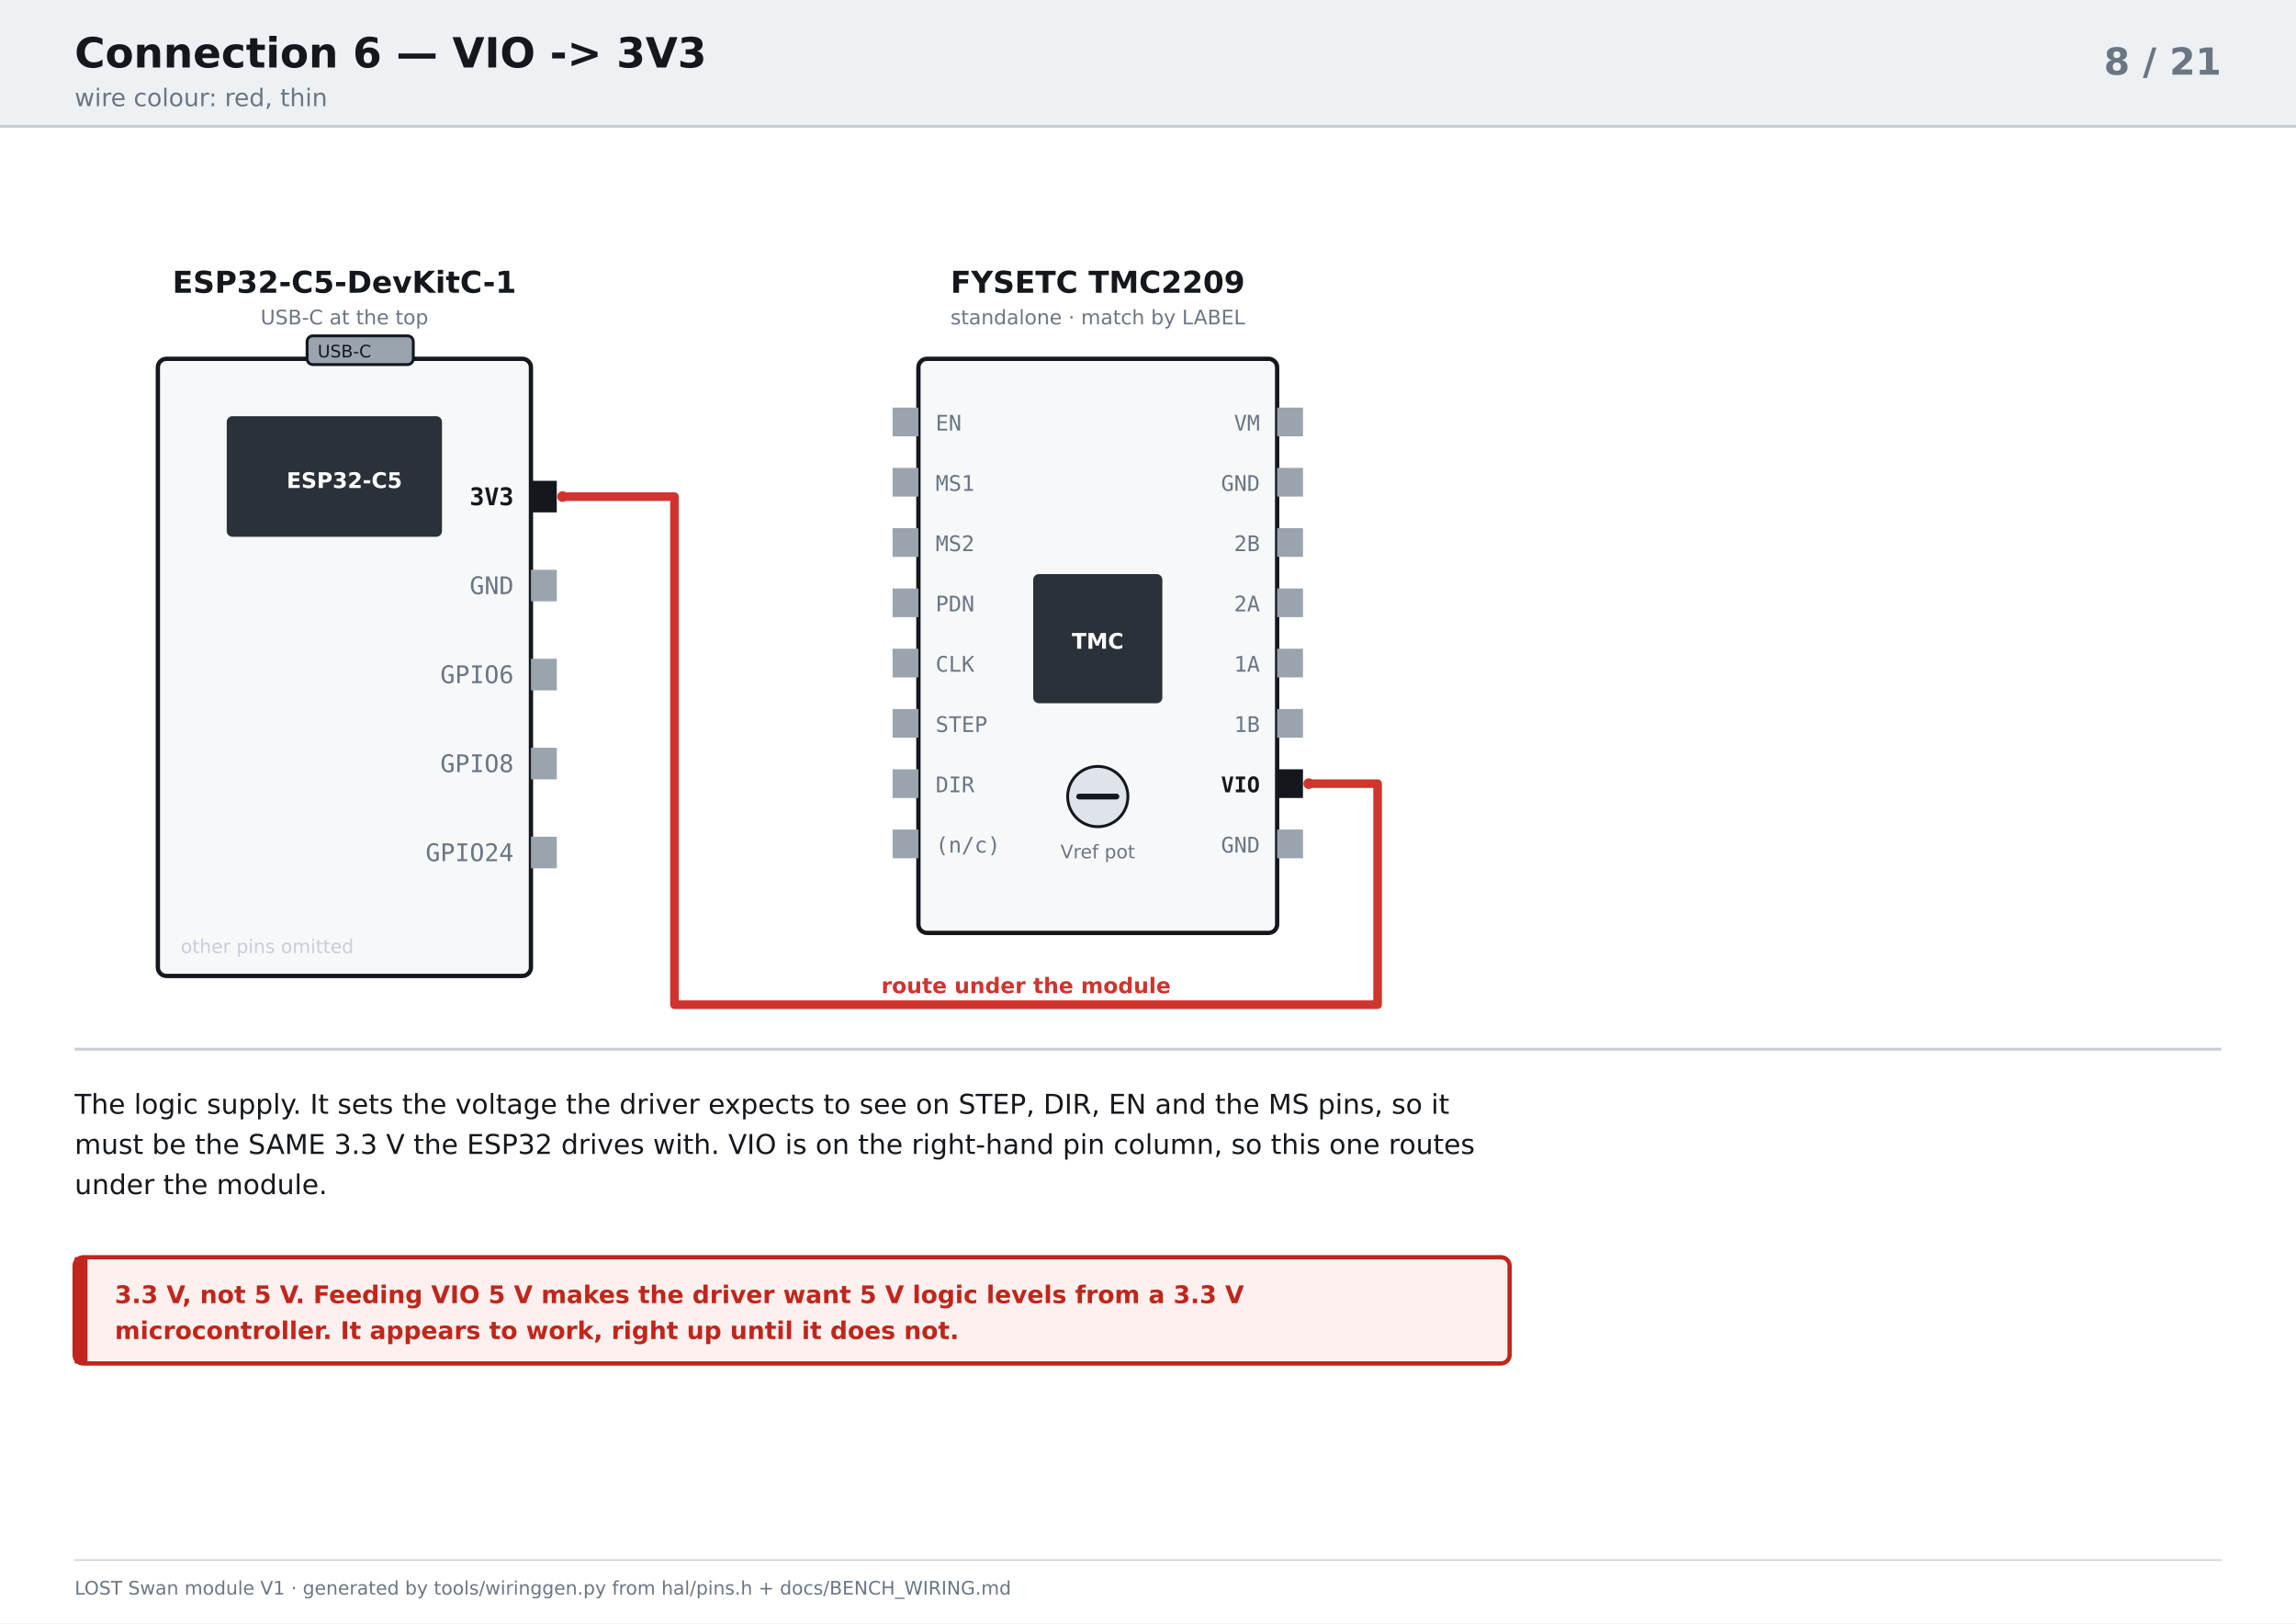
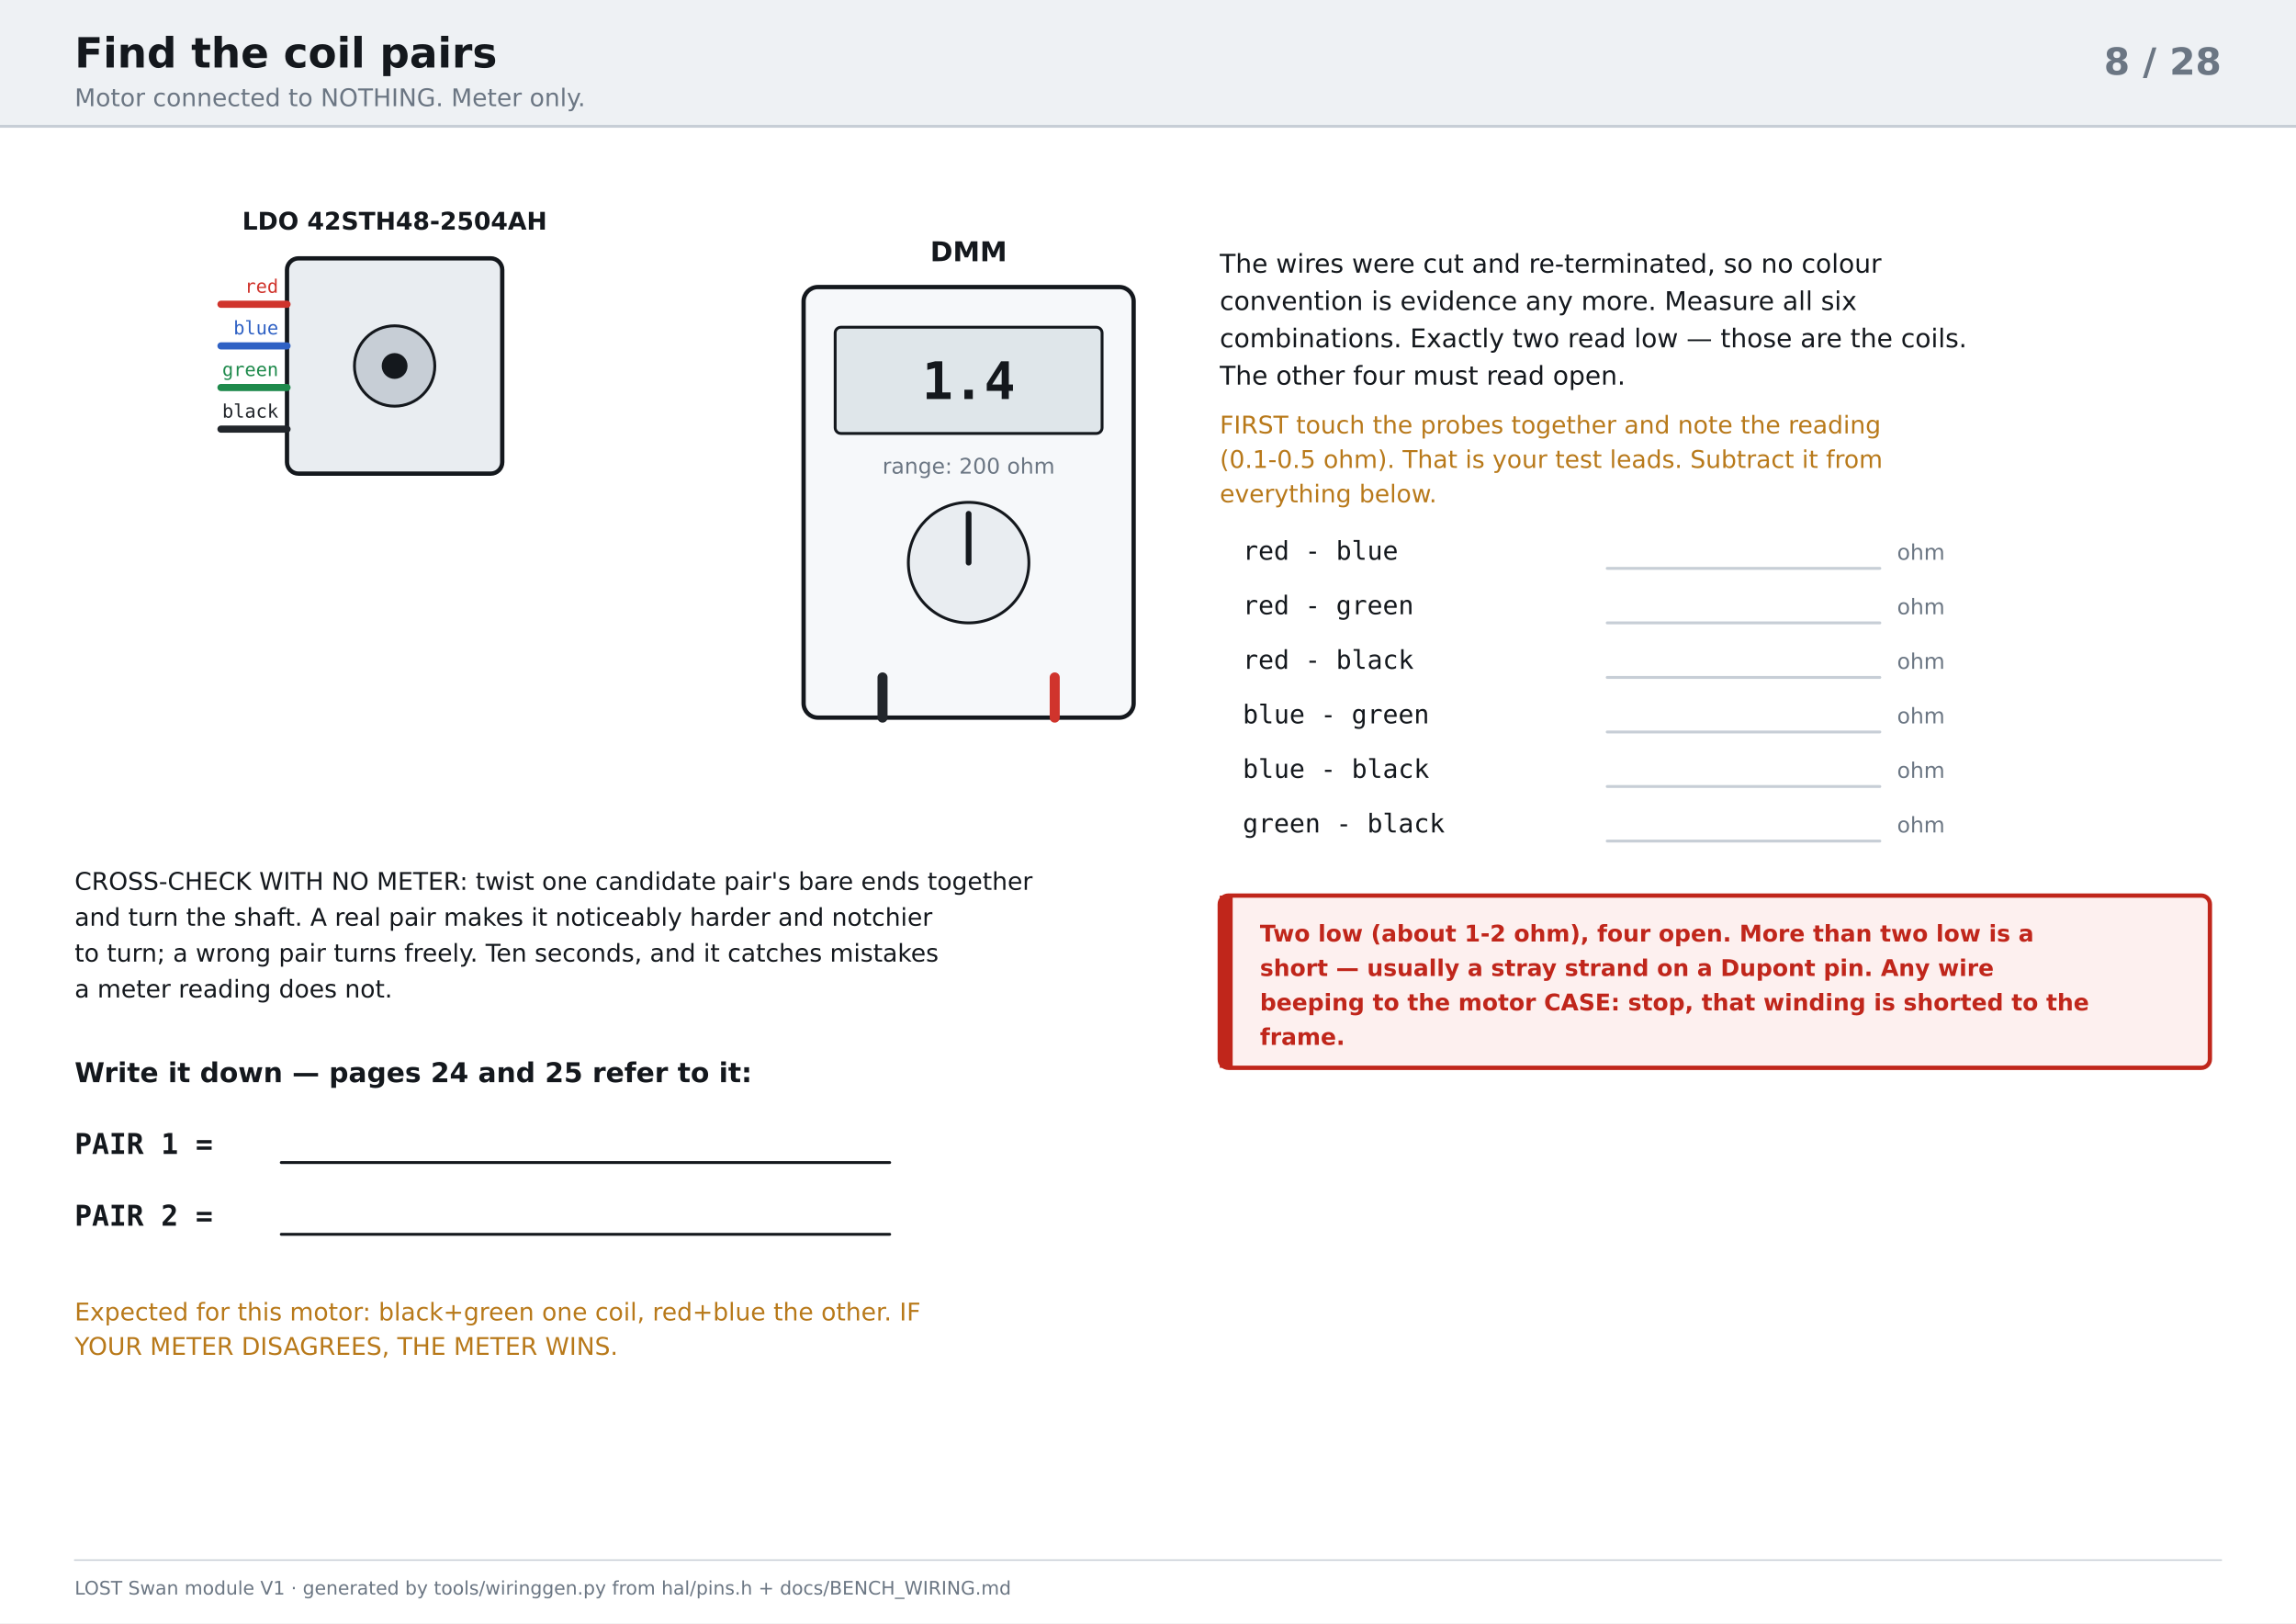
<svg xmlns="http://www.w3.org/2000/svg" width="1600" height="1131" viewBox="0 0 1600 1131">
  <rect width="1600" height="1131" fill="#ffffff" />
  <rect x="0" y="0" width="1600" height="88" fill="#eef1f4" />
  <line x1="0" y1="88" x2="1600" y2="88" stroke="#c7ced6" stroke-width="2" />
-   <text x="52" y="47" font-family="DejaVu Sans, Verdana, Geneva, sans-serif" font-size="29" fill="#14181d" text-anchor="start" font-weight="bold">Connection 6  —  VIO  -&gt;  3V3</text>
-   <text x="52" y="74" font-family="DejaVu Sans, Verdana, Geneva, sans-serif" font-size="17" fill="#6b7683" text-anchor="start" font-weight="normal">wire colour: red, thin</text>
-   <text x="1548" y="52" font-family="DejaVu Sans, Verdana, Geneva, sans-serif" font-size="26" fill="#6b7683" text-anchor="end" font-weight="bold">8 / 21</text>
-   <rect x="640" y="250" width="250" height="400" rx="6" fill="#f6f8fa" stroke="#14181d" stroke-width="3" />
-   <text x="765" y="204" font-family="DejaVu Sans, Verdana, Geneva, sans-serif" font-size="21" fill="#14181d" text-anchor="middle" font-weight="bold">FYSETC TMC2209</text>
-   <text x="765" y="226" font-family="DejaVu Sans, Verdana, Geneva, sans-serif" font-size="14" fill="#6b7683" text-anchor="middle" font-weight="normal">standalone  ·  match by LABEL</text>
-   <rect x="720" y="400" width="90" height="90" rx="4" fill="#2b3138" stroke="none" stroke-width="2" />
-   <text x="765" y="452" font-family="DejaVu Sans, Verdana, Geneva, sans-serif" font-size="15" fill="#ffffff" text-anchor="middle" font-weight="bold">TMC</text>
-   <circle cx="765" cy="555" r="21" fill="#dfe4ea" stroke="#14181d" stroke-width="2" />
-   <line x1="752" y1="555" x2="778" y2="555" stroke="#14181d" stroke-width="4" stroke-linecap="round" />
-   <text x="765" y="598" font-family="DejaVu Sans, Verdana, Geneva, sans-serif" font-size="13" fill="#6b7683" text-anchor="middle" font-weight="normal">Vref pot</text>
-   <rect x="622" y="284" width="18" height="20" rx="0" fill="#9aa4ae" stroke="none" stroke-width="2" />
-   <text x="652" y="300" font-family="DejaVu Sans Mono, Consolas, monospace" font-size="15" fill="#6b7683" text-anchor="start" font-weight="normal">EN</text>
-   <rect x="622" y="326" width="18" height="20" rx="0" fill="#9aa4ae" stroke="none" stroke-width="2" />
-   <text x="652" y="342" font-family="DejaVu Sans Mono, Consolas, monospace" font-size="15" fill="#6b7683" text-anchor="start" font-weight="normal">MS1</text>
-   <rect x="622" y="368" width="18" height="20" rx="0" fill="#9aa4ae" stroke="none" stroke-width="2" />
-   <text x="652" y="384" font-family="DejaVu Sans Mono, Consolas, monospace" font-size="15" fill="#6b7683" text-anchor="start" font-weight="normal">MS2</text>
-   <rect x="622" y="410" width="18" height="20" rx="0" fill="#9aa4ae" stroke="none" stroke-width="2" />
-   <text x="652" y="426" font-family="DejaVu Sans Mono, Consolas, monospace" font-size="15" fill="#6b7683" text-anchor="start" font-weight="normal">PDN</text>
-   <rect x="622" y="452" width="18" height="20" rx="0" fill="#9aa4ae" stroke="none" stroke-width="2" />
-   <text x="652" y="468" font-family="DejaVu Sans Mono, Consolas, monospace" font-size="15" fill="#6b7683" text-anchor="start" font-weight="normal">CLK</text>
-   <rect x="622" y="494" width="18" height="20" rx="0" fill="#9aa4ae" stroke="none" stroke-width="2" />
-   <text x="652" y="510" font-family="DejaVu Sans Mono, Consolas, monospace" font-size="15" fill="#6b7683" text-anchor="start" font-weight="normal">STEP</text>
-   <rect x="622" y="536" width="18" height="20" rx="0" fill="#9aa4ae" stroke="none" stroke-width="2" />
-   <text x="652" y="552" font-family="DejaVu Sans Mono, Consolas, monospace" font-size="15" fill="#6b7683" text-anchor="start" font-weight="normal">DIR</text>
-   <rect x="622" y="578" width="18" height="20" rx="0" fill="#9aa4ae" stroke="none" stroke-width="2" />
-   <text x="652" y="594" font-family="DejaVu Sans Mono, Consolas, monospace" font-size="15" fill="#6b7683" text-anchor="start" font-weight="normal">(n/c)</text>
-   <rect x="890" y="284" width="18" height="20" rx="0" fill="#9aa4ae" stroke="none" stroke-width="2" />
-   <text x="878" y="300" font-family="DejaVu Sans Mono, Consolas, monospace" font-size="15" fill="#6b7683" text-anchor="end" font-weight="normal">VM</text>
-   <rect x="890" y="326" width="18" height="20" rx="0" fill="#9aa4ae" stroke="none" stroke-width="2" />
-   <text x="878" y="342" font-family="DejaVu Sans Mono, Consolas, monospace" font-size="15" fill="#6b7683" text-anchor="end" font-weight="normal">GND</text>
-   <rect x="890" y="368" width="18" height="20" rx="0" fill="#9aa4ae" stroke="none" stroke-width="2" />
-   <text x="878" y="384" font-family="DejaVu Sans Mono, Consolas, monospace" font-size="15" fill="#6b7683" text-anchor="end" font-weight="normal">2B</text>
-   <rect x="890" y="410" width="18" height="20" rx="0" fill="#9aa4ae" stroke="none" stroke-width="2" />
-   <text x="878" y="426" font-family="DejaVu Sans Mono, Consolas, monospace" font-size="15" fill="#6b7683" text-anchor="end" font-weight="normal">2A</text>
-   <rect x="890" y="452" width="18" height="20" rx="0" fill="#9aa4ae" stroke="none" stroke-width="2" />
-   <text x="878" y="468" font-family="DejaVu Sans Mono, Consolas, monospace" font-size="15" fill="#6b7683" text-anchor="end" font-weight="normal">1A</text>
-   <rect x="890" y="494" width="18" height="20" rx="0" fill="#9aa4ae" stroke="none" stroke-width="2" />
-   <text x="878" y="510" font-family="DejaVu Sans Mono, Consolas, monospace" font-size="15" fill="#6b7683" text-anchor="end" font-weight="normal">1B</text>
-   <rect x="890" y="536" width="18" height="20" rx="0" fill="#14181d" stroke="none" stroke-width="2" />
-   <text x="878" y="552" font-family="DejaVu Sans Mono, Consolas, monospace" font-size="15" fill="#14181d" text-anchor="end" font-weight="bold">VIO</text>
-   <rect x="890" y="578" width="18" height="20" rx="0" fill="#9aa4ae" stroke="none" stroke-width="2" />
-   <text x="878" y="594" font-family="DejaVu Sans Mono, Consolas, monospace" font-size="15" fill="#6b7683" text-anchor="end" font-weight="normal">GND</text>
-   <rect x="110" y="250" width="260" height="430" rx="6" fill="#f6f8fa" stroke="#14181d" stroke-width="3" />
-   <text x="240" y="204" font-family="DejaVu Sans, Verdana, Geneva, sans-serif" font-size="21" fill="#14181d" text-anchor="middle" font-weight="bold">ESP32-C5-DevKitC-1</text>
-   <text x="240" y="226" font-family="DejaVu Sans, Verdana, Geneva, sans-serif" font-size="14" fill="#6b7683" text-anchor="middle" font-weight="normal">USB-C at the top</text>
-   <rect x="214" y="234" width="74" height="20" rx="4" fill="#9aa4ae" stroke="#14181d" stroke-width="2" />
-   <text x="240" y="249" font-family="DejaVu Sans, Verdana, Geneva, sans-serif" font-size="12" fill="#14181d" text-anchor="middle" font-weight="normal">USB-C</text>
-   <rect x="158" y="290" width="150" height="84" rx="4" fill="#2b3138" stroke="none" stroke-width="2" />
-   <text x="240" y="340" font-family="DejaVu Sans, Verdana, Geneva, sans-serif" font-size="15" fill="#ffffff" text-anchor="middle" font-weight="bold">ESP32-C5</text>
-   <rect x="370" y="335" width="18" height="22" rx="0" fill="#14181d" stroke="none" stroke-width="2" />
-   <text x="358" y="352" font-family="DejaVu Sans Mono, Consolas, monospace" font-size="17" fill="#14181d" text-anchor="end" font-weight="bold">3V3</text>
-   <rect x="370" y="397" width="18" height="22" rx="0" fill="#9aa4ae" stroke="none" stroke-width="2" />
-   <text x="358" y="414" font-family="DejaVu Sans Mono, Consolas, monospace" font-size="17" fill="#6b7683" text-anchor="end" font-weight="normal">GND</text>
-   <rect x="370" y="459" width="18" height="22" rx="0" fill="#9aa4ae" stroke="none" stroke-width="2" />
-   <text x="358" y="476" font-family="DejaVu Sans Mono, Consolas, monospace" font-size="17" fill="#6b7683" text-anchor="end" font-weight="normal">GPIO6</text>
-   <rect x="370" y="521" width="18" height="22" rx="0" fill="#9aa4ae" stroke="none" stroke-width="2" />
-   <text x="358" y="538" font-family="DejaVu Sans Mono, Consolas, monospace" font-size="17" fill="#6b7683" text-anchor="end" font-weight="normal">GPIO8</text>
-   <rect x="370" y="583" width="18" height="22" rx="0" fill="#9aa4ae" stroke="none" stroke-width="2" />
-   <text x="358" y="600" font-family="DejaVu Sans Mono, Consolas, monospace" font-size="17" fill="#6b7683" text-anchor="end" font-weight="normal">GPIO24</text>
-   <text x="126" y="664" font-family="DejaVu Sans, Verdana, Geneva, sans-serif" font-size="13" fill="#c7ced6" text-anchor="start" font-weight="normal">other pins omitted</text>
-   <polyline points="912,546 960,546 960,700 470,700 470,346 392,346" fill="none" stroke="#d0342c" stroke-width="6" stroke-linecap="round" stroke-linejoin="round" />
-   <circle cx="912" cy="546" r="3.72" fill="#d0342c" stroke="none" stroke-width="1" />
-   <circle cx="392" cy="346" r="3.72" fill="#d0342c" stroke="none" stroke-width="1" />
-   <text x="715" y="692" font-family="DejaVu Sans, Verdana, Geneva, sans-serif" font-size="15" fill="#d0342c" text-anchor="middle" font-weight="bold">route under the module</text>
-   <rect x="52" y="730" width="1496" height="2" rx="0" fill="#c7ced6" stroke="none" stroke-width="2" />
-   <text x="52" y="776" font-family="DejaVu Sans, Verdana, Geneva, sans-serif" font-size="19" fill="#14181d" text-anchor="start" font-weight="normal">The logic supply. It sets the voltage the driver expects to see on STEP, DIR, EN and the MS pins, so it</text>
-   <text x="52" y="804" font-family="DejaVu Sans, Verdana, Geneva, sans-serif" font-size="19" fill="#14181d" text-anchor="start" font-weight="normal">must be the SAME 3.3 V the ESP32 drives with. VIO is on the right-hand pin column, so this one routes</text>
-   <text x="52" y="832" font-family="DejaVu Sans, Verdana, Geneva, sans-serif" font-size="19" fill="#14181d" text-anchor="start" font-weight="normal">under the module.</text>
-   <rect x="52" y="876" width="1000" height="74" rx="6" fill="#fdf0ef" stroke="#c0261b" stroke-width="3" />
-   <rect x="52" y="876" width="9" height="74" rx="0" fill="#c0261b" stroke="none" stroke-width="2" />
-   <text x="80" y="908" font-family="DejaVu Sans, Verdana, Geneva, sans-serif" font-size="17" fill="#c0261b" text-anchor="start" font-weight="bold">3.3 V, not 5 V. Feeding VIO 5 V makes the driver want 5 V logic levels from a 3.3 V</text>
-   <text x="80" y="933" font-family="DejaVu Sans, Verdana, Geneva, sans-serif" font-size="17" fill="#c0261b" text-anchor="start" font-weight="bold">microcontroller. It appears to work, right up until it does not.</text>
+   <text x="52" y="47" font-family="DejaVu Sans, Verdana, Geneva, sans-serif" font-size="29" fill="#14181d" text-anchor="start" font-weight="bold">Find the coil pairs</text>
+   <text x="52" y="74" font-family="DejaVu Sans, Verdana, Geneva, sans-serif" font-size="17" fill="#6b7683" text-anchor="start" font-weight="normal">Motor connected to NOTHING. Meter only.</text>
+   <text x="1548" y="52" font-family="DejaVu Sans, Verdana, Geneva, sans-serif" font-size="26" fill="#6b7683" text-anchor="end" font-weight="bold">8 / 28</text>
+   <rect x="200" y="180" width="150" height="150" rx="8" fill="#e9edf1" stroke="#14181d" stroke-width="3" />
+   <circle cx="275" cy="255" r="28" fill="#c7ced6" stroke="#14181d" stroke-width="2" />
+   <circle cx="275" cy="255" r="9" fill="#14181d" stroke="none" stroke-width="1" />
+   <text x="275" y="160" font-family="DejaVu Sans, Verdana, Geneva, sans-serif" font-size="17" fill="#14181d" text-anchor="middle" font-weight="bold">LDO 42STH48-2504AH</text>
+   <line x1="154" y1="212" x2="200" y2="212" stroke="#d0342c" stroke-width="5" stroke-linecap="round" />
+   <text x="194" y="204" font-family="DejaVu Sans Mono, Consolas, monospace" font-size="13" fill="#d0342c" text-anchor="end" font-weight="normal">red</text>
+   <line x1="154" y1="241" x2="200" y2="241" stroke="#2f61c4" stroke-width="5" stroke-linecap="round" />
+   <text x="194" y="233" font-family="DejaVu Sans Mono, Consolas, monospace" font-size="13" fill="#2f61c4" text-anchor="end" font-weight="normal">blue</text>
+   <line x1="154" y1="270" x2="200" y2="270" stroke="#1f8a4c" stroke-width="5" stroke-linecap="round" />
+   <text x="194" y="262" font-family="DejaVu Sans Mono, Consolas, monospace" font-size="13" fill="#1f8a4c" text-anchor="end" font-weight="normal">green</text>
+   <line x1="154" y1="299" x2="200" y2="299" stroke="#22262b" stroke-width="5" stroke-linecap="round" />
+   <text x="194" y="291" font-family="DejaVu Sans Mono, Consolas, monospace" font-size="13" fill="#22262b" text-anchor="end" font-weight="normal">black</text>
+   <rect x="560" y="200" width="230" height="300" rx="10" fill="#f6f8fa" stroke="#14181d" stroke-width="3" />
+   <rect x="582" y="228" width="186" height="74" rx="4" fill="#dfe6ea" stroke="#14181d" stroke-width="2" />
+   <text x="675" y="278" font-family="DejaVu Sans Mono, Consolas, monospace" font-size="36" fill="#14181d" text-anchor="middle" font-weight="bold">1.4</text>
+   <text x="675" y="330" font-family="DejaVu Sans, Verdana, Geneva, sans-serif" font-size="15" fill="#6b7683" text-anchor="middle" font-weight="normal">range: 200 ohm</text>
+   <circle cx="675" cy="392" r="42" fill="#e9edf1" stroke="#14181d" stroke-width="2" />
+   <line x1="675" y1="392" x2="675" y2="358" stroke="#14181d" stroke-width="4" stroke-linecap="round" />
+   <line x1="615" y1="472" x2="615" y2="500" stroke="#22262b" stroke-width="7" stroke-linecap="round" />
+   <line x1="735" y1="472" x2="735" y2="500" stroke="#d0342c" stroke-width="7" stroke-linecap="round" />
+   <text x="675" y="182" font-family="DejaVu Sans, Verdana, Geneva, sans-serif" font-size="19" fill="#14181d" text-anchor="middle" font-weight="bold">DMM</text>
+   <text x="850" y="190" font-family="DejaVu Sans, Verdana, Geneva, sans-serif" font-size="18" fill="#14181d" text-anchor="start" font-weight="normal">The wires were cut and re-terminated, so no colour</text>
+   <text x="850" y="216" font-family="DejaVu Sans, Verdana, Geneva, sans-serif" font-size="18" fill="#14181d" text-anchor="start" font-weight="normal">convention is evidence any more. Measure all six</text>
+   <text x="850" y="242" font-family="DejaVu Sans, Verdana, Geneva, sans-serif" font-size="18" fill="#14181d" text-anchor="start" font-weight="normal">combinations. Exactly two read low — those are the coils.</text>
+   <text x="850" y="268" font-family="DejaVu Sans, Verdana, Geneva, sans-serif" font-size="18" fill="#14181d" text-anchor="start" font-weight="normal">The other four must read open.</text>
+   <text x="850" y="302" font-family="DejaVu Sans, Verdana, Geneva, sans-serif" font-size="17" fill="#b8791a" text-anchor="start" font-weight="normal">FIRST touch the probes together and note the reading</text>
+   <text x="850" y="326" font-family="DejaVu Sans, Verdana, Geneva, sans-serif" font-size="17" fill="#b8791a" text-anchor="start" font-weight="normal">(0.1-0.5 ohm). That is your test leads. Subtract it from</text>
+   <text x="850" y="350" font-family="DejaVu Sans, Verdana, Geneva, sans-serif" font-size="17" fill="#b8791a" text-anchor="start" font-weight="normal">everything below.</text>
+   <text x="866" y="390" font-family="DejaVu Sans Mono, Consolas, monospace" font-size="18" fill="#14181d" text-anchor="start" font-weight="normal">red  -  blue</text>
+   <line x1="1120" y1="396" x2="1310" y2="396" stroke="#c7ced6" stroke-width="2" stroke-linecap="round" />
+   <text x="1322" y="390" font-family="DejaVu Sans, Verdana, Geneva, sans-serif" font-size="15" fill="#6b7683" text-anchor="start" font-weight="normal">ohm</text>
+   <text x="866" y="428" font-family="DejaVu Sans Mono, Consolas, monospace" font-size="18" fill="#14181d" text-anchor="start" font-weight="normal">red  -  green</text>
+   <line x1="1120" y1="434" x2="1310" y2="434" stroke="#c7ced6" stroke-width="2" stroke-linecap="round" />
+   <text x="1322" y="428" font-family="DejaVu Sans, Verdana, Geneva, sans-serif" font-size="15" fill="#6b7683" text-anchor="start" font-weight="normal">ohm</text>
+   <text x="866" y="466" font-family="DejaVu Sans Mono, Consolas, monospace" font-size="18" fill="#14181d" text-anchor="start" font-weight="normal">red  -  black</text>
+   <line x1="1120" y1="472" x2="1310" y2="472" stroke="#c7ced6" stroke-width="2" stroke-linecap="round" />
+   <text x="1322" y="466" font-family="DejaVu Sans, Verdana, Geneva, sans-serif" font-size="15" fill="#6b7683" text-anchor="start" font-weight="normal">ohm</text>
+   <text x="866" y="504" font-family="DejaVu Sans Mono, Consolas, monospace" font-size="18" fill="#14181d" text-anchor="start" font-weight="normal">blue  -  green</text>
+   <line x1="1120" y1="510" x2="1310" y2="510" stroke="#c7ced6" stroke-width="2" stroke-linecap="round" />
+   <text x="1322" y="504" font-family="DejaVu Sans, Verdana, Geneva, sans-serif" font-size="15" fill="#6b7683" text-anchor="start" font-weight="normal">ohm</text>
+   <text x="866" y="542" font-family="DejaVu Sans Mono, Consolas, monospace" font-size="18" fill="#14181d" text-anchor="start" font-weight="normal">blue  -  black</text>
+   <line x1="1120" y1="548" x2="1310" y2="548" stroke="#c7ced6" stroke-width="2" stroke-linecap="round" />
+   <text x="1322" y="542" font-family="DejaVu Sans, Verdana, Geneva, sans-serif" font-size="15" fill="#6b7683" text-anchor="start" font-weight="normal">ohm</text>
+   <text x="866" y="580" font-family="DejaVu Sans Mono, Consolas, monospace" font-size="18" fill="#14181d" text-anchor="start" font-weight="normal">green  -  black</text>
+   <line x1="1120" y1="586" x2="1310" y2="586" stroke="#c7ced6" stroke-width="2" stroke-linecap="round" />
+   <text x="1322" y="580" font-family="DejaVu Sans, Verdana, Geneva, sans-serif" font-size="15" fill="#6b7683" text-anchor="start" font-weight="normal">ohm</text>
+   <rect x="850" y="624" width="690" height="120" rx="6" fill="#fdf0ef" stroke="#c0261b" stroke-width="3" />
+   <rect x="850" y="624" width="9" height="120" rx="0" fill="#c0261b" stroke="none" stroke-width="2" />
+   <text x="878" y="656" font-family="DejaVu Sans, Verdana, Geneva, sans-serif" font-size="16" fill="#c0261b" text-anchor="start" font-weight="bold">Two low (about 1-2 ohm), four open. More than two low is a</text>
+   <text x="878" y="680" font-family="DejaVu Sans, Verdana, Geneva, sans-serif" font-size="16" fill="#c0261b" text-anchor="start" font-weight="bold">short — usually a stray strand on a Dupont pin. Any wire</text>
+   <text x="878" y="704" font-family="DejaVu Sans, Verdana, Geneva, sans-serif" font-size="16" fill="#c0261b" text-anchor="start" font-weight="bold">beeping to the motor CASE: stop, that winding is shorted to the</text>
+   <text x="878" y="728" font-family="DejaVu Sans, Verdana, Geneva, sans-serif" font-size="16" fill="#c0261b" text-anchor="start" font-weight="bold">frame.</text>
+   <text x="52" y="620" font-family="DejaVu Sans, Verdana, Geneva, sans-serif" font-size="17" fill="#14181d" text-anchor="start" font-weight="normal">CROSS-CHECK WITH NO METER: twist one candidate pair's bare ends together</text>
+   <text x="52" y="645" font-family="DejaVu Sans, Verdana, Geneva, sans-serif" font-size="17" fill="#14181d" text-anchor="start" font-weight="normal">and turn the shaft. A real pair makes it noticeably harder and notchier</text>
+   <text x="52" y="670" font-family="DejaVu Sans, Verdana, Geneva, sans-serif" font-size="17" fill="#14181d" text-anchor="start" font-weight="normal">to turn; a wrong pair turns freely. Ten seconds, and it catches mistakes</text>
+   <text x="52" y="695" font-family="DejaVu Sans, Verdana, Geneva, sans-serif" font-size="17" fill="#14181d" text-anchor="start" font-weight="normal">a meter reading does not.</text>
+   <text x="52" y="754" font-family="DejaVu Sans, Verdana, Geneva, sans-serif" font-size="19" fill="#14181d" text-anchor="start" font-weight="bold">Write it down — pages 24 and 25 refer to it:</text>
+   <text x="52" y="804" font-family="DejaVu Sans Mono, Consolas, monospace" font-size="20" fill="#14181d" text-anchor="start" font-weight="bold">PAIR 1  =</text>
+   <line x1="196" y1="810" x2="620" y2="810" stroke="#14181d" stroke-width="2" stroke-linecap="round" />
+   <text x="52" y="854" font-family="DejaVu Sans Mono, Consolas, monospace" font-size="20" fill="#14181d" text-anchor="start" font-weight="bold">PAIR 2  =</text>
+   <line x1="196" y1="860" x2="620" y2="860" stroke="#14181d" stroke-width="2" stroke-linecap="round" />
+   <text x="52" y="920" font-family="DejaVu Sans, Verdana, Geneva, sans-serif" font-size="17" fill="#b8791a" text-anchor="start" font-weight="normal">Expected for this motor: black+green one coil, red+blue the other. IF</text>
+   <text x="52" y="944" font-family="DejaVu Sans, Verdana, Geneva, sans-serif" font-size="17" fill="#b8791a" text-anchor="start" font-weight="normal">YOUR METER DISAGREES, THE METER WINS.</text>
  <line x1="52" y1="1087" x2="1548" y2="1087" stroke="#c7ced6" stroke-width="1" stroke-linecap="round" />
  <text x="52" y="1111" font-family="DejaVu Sans, Verdana, Geneva, sans-serif" font-size="13" fill="#6b7683" text-anchor="start" font-weight="normal">LOST Swan  module V1  ·  generated by tools/wiringgen.py from hal/pins.h + docs/BENCH_WIRING.md</text>
</svg>
